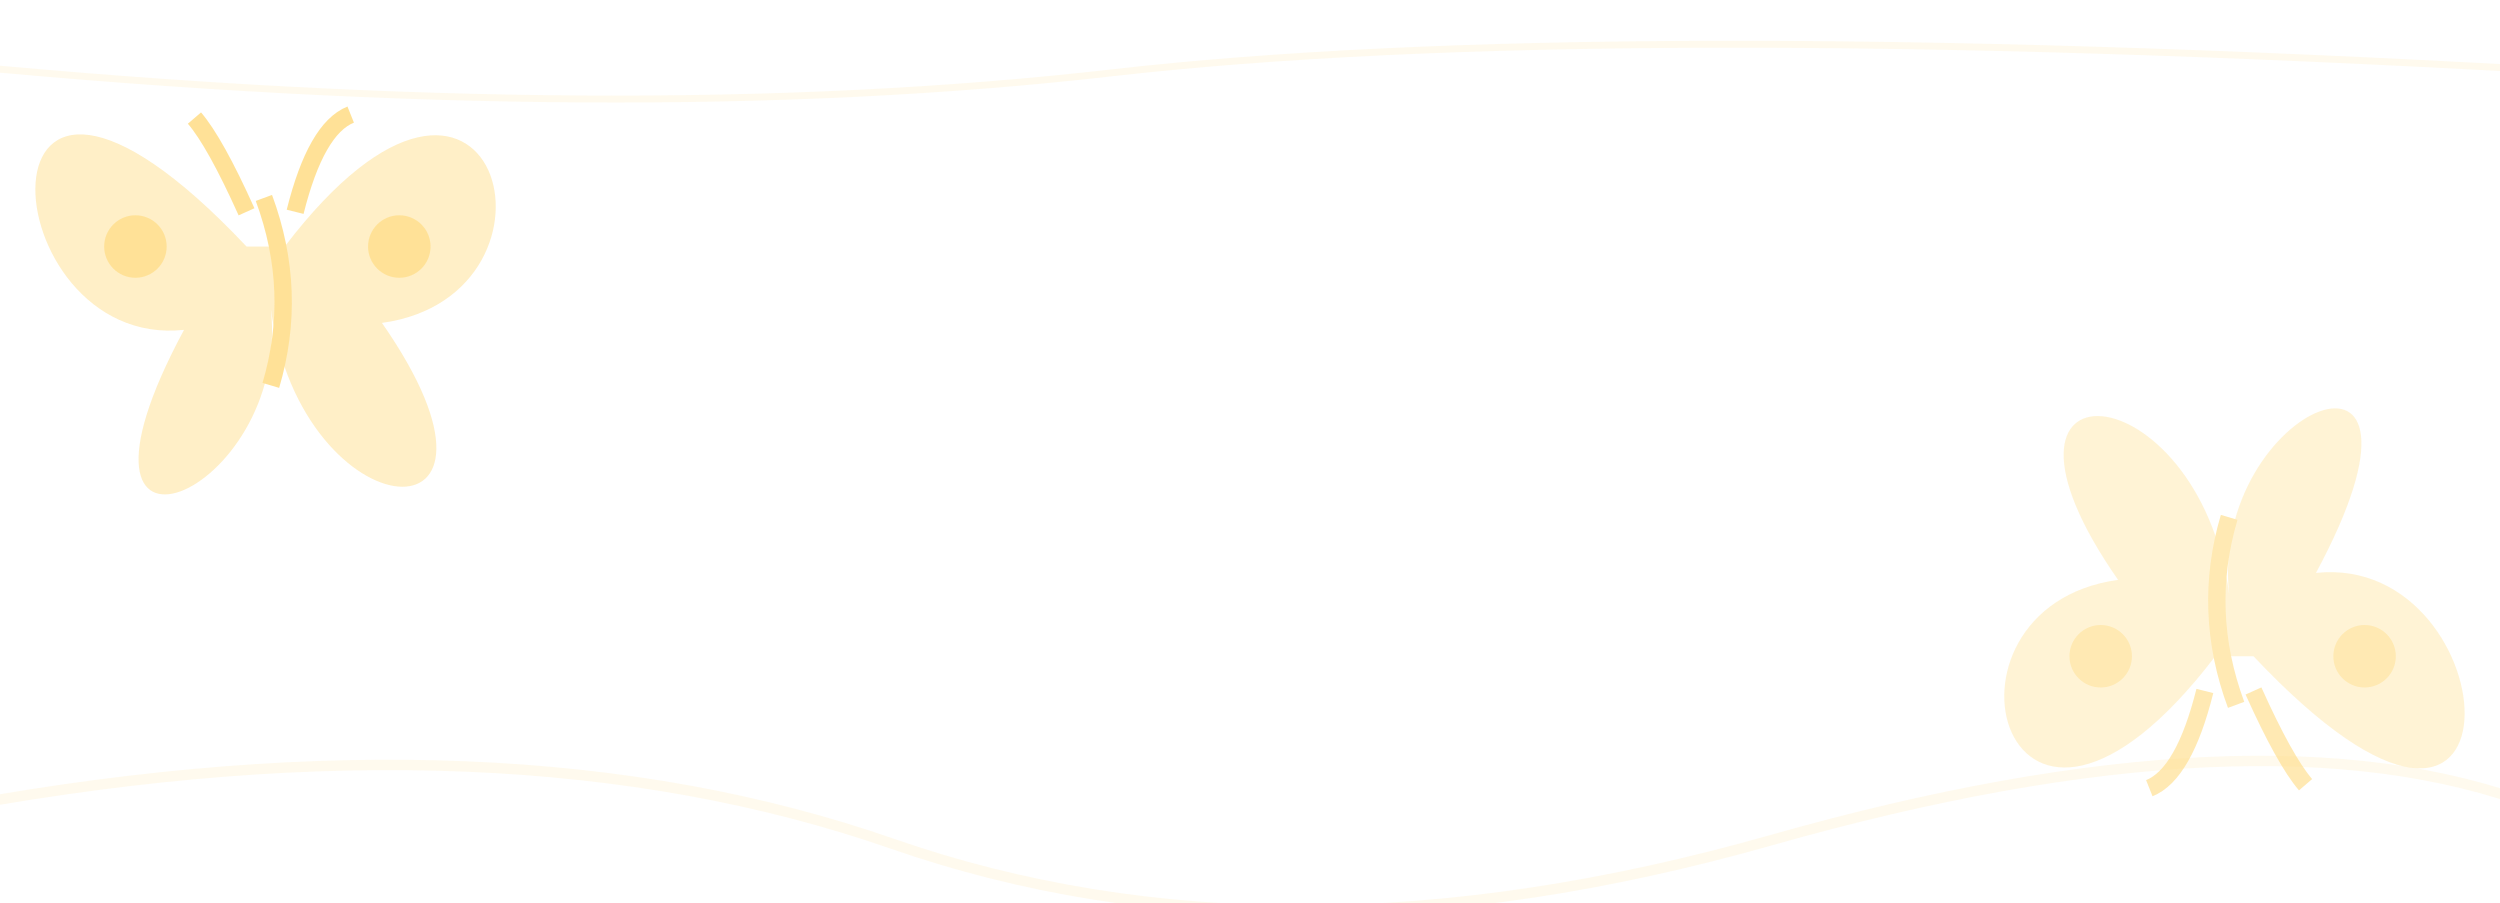
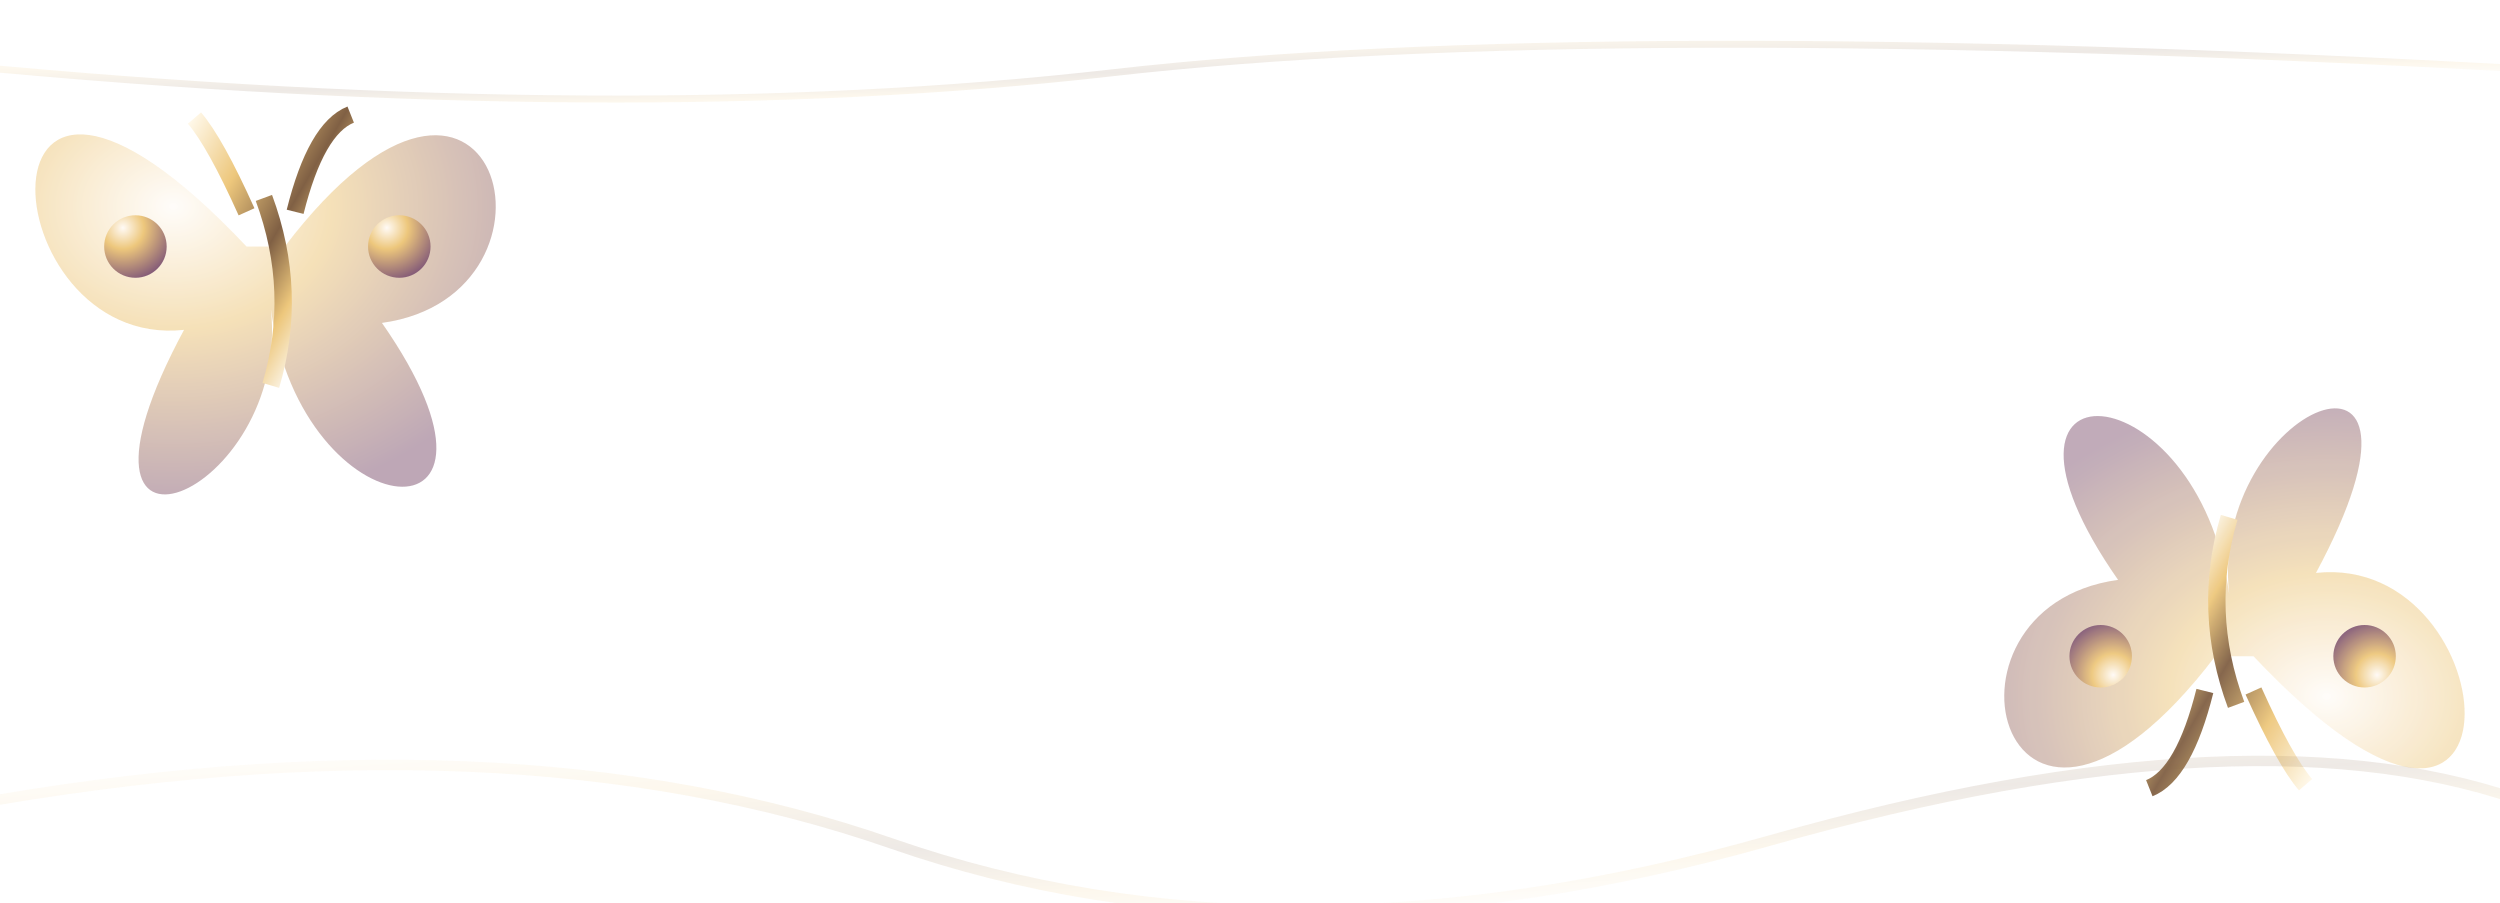
<svg xmlns="http://www.w3.org/2000/svg" width="720" height="260" viewBox="0 0 720 260">
+   <defs>
+     <linearGradient id="metal" x1="0" y1="0" x2="1" y2="1">
+       <stop stop-color="#fff8e9" />
+       <stop offset=".24" stop-color="#edc77c" />
+       <stop offset=".48" stop-color="#806044" />
+       <stop offset=".65" stop-color="#edc77c" />
+       <stop offset=".82" stop-color="#ffffff" />
+       <stop offset="1" stop-color="#edc77c" />
+     </linearGradient>
+     <radialGradient id="enamel" cx=".3" cy=".2" r=".85">
+       <stop stop-color="#fffaf5" />
+       <stop offset=".4" stop-color="#edc77c" />
+       <stop offset="1" stop-color="#865d78" />
+     </radialGradient>
+   </defs>
  <g>
-     <g opacity=".84" transform="translate(4 4)">
-       <path d="M67 67 C-15 -20 -7 97 49 91 C7 169 80 139 74 85 C83 150 152 155 106 89 C164 81 139 -13 78 67Z" fill="#ffdc84" opacity=".54" />
-       <path d="M72 53 Q82 80 74 107 M67 57 Q58 37 52 30 M81 57 Q87 33 97 29" fill="none" stroke="#ffdc84" stroke-width="5" />
-       <circle cx="35" cy="67" r="9" fill="#ffdc84" />
-       <circle cx="111" cy="67" r="9" fill="#ffdc84" />
+     <g opacity="1" transform="translate(4 4)">
+       <path d="M67 67 C-15 -20 -7 97 49 91 C7 169 80 139 74 85 C83 150 152 155 106 89 C164 81 139 -13 78 67Z" fill="url(#enamel)" opacity=".54" />
+       <path d="M72 53 Q82 80 74 107 M67 57 Q58 37 52 30 M81 57 Q87 33 97 29" fill="none" stroke="url(#metal)" stroke-width="5" />
+       <circle cx="35" cy="67" r="9" fill="url(#enamel)" />
+       <circle cx="111" cy="67" r="9" fill="url(#enamel)" />
    </g>
-     <g opacity=".62" transform="translate(716 256) rotate(180)">
-       <path d="M67 67 C-15 -20 -7 97 49 91 C7 169 80 139 74 85 C83 150 152 155 106 89 C164 81 139 -13 78 67Z" fill="#ffdc84" opacity=".54" />
-       <path d="M72 53 Q82 80 74 107 M67 57 Q58 37 52 30 M81 57 Q87 33 97 29" fill="none" stroke="#ffdc84" stroke-width="5" />
-       <circle cx="35" cy="67" r="9" fill="#ffdc84" />
-       <circle cx="111" cy="67" r="9" fill="#ffdc84" />
+     <g opacity=".95" transform="translate(716 256) rotate(180)">
+       <path d="M67 67 C-15 -20 -7 97 49 91 C7 169 80 139 74 85 C83 150 152 155 106 89 C164 81 139 -13 78 67Z" fill="url(#enamel)" opacity=".54" />
+       <path d="M72 53 Q82 80 74 107 M67 57 Q58 37 52 30 M81 57 Q87 33 97 29" fill="none" stroke="url(#metal)" stroke-width="5" />
+       <circle cx="35" cy="67" r="9" fill="url(#enamel)" />
+       <circle cx="111" cy="67" r="9" fill="url(#enamel)" />
    </g>
    <g opacity=".14">
-       <path d="M-10 232 Q145 204 257 243 T510 242 T730 232" fill="none" stroke="#ffdc84" stroke-width="3" />
-       <path d="M-10 19 Q180 37 320 21 T730 20" fill="none" stroke="#ffdc84" stroke-width="2" />
+       <path d="M-10 232 Q145 204 257 243 T510 242 T730 232" fill="none" stroke="url(#metal)" stroke-width="3" />
+       <path d="M-10 19 Q180 37 320 21 T730 20" fill="none" stroke="url(#metal)" stroke-width="2" />
    </g>
  </g>
</svg>
